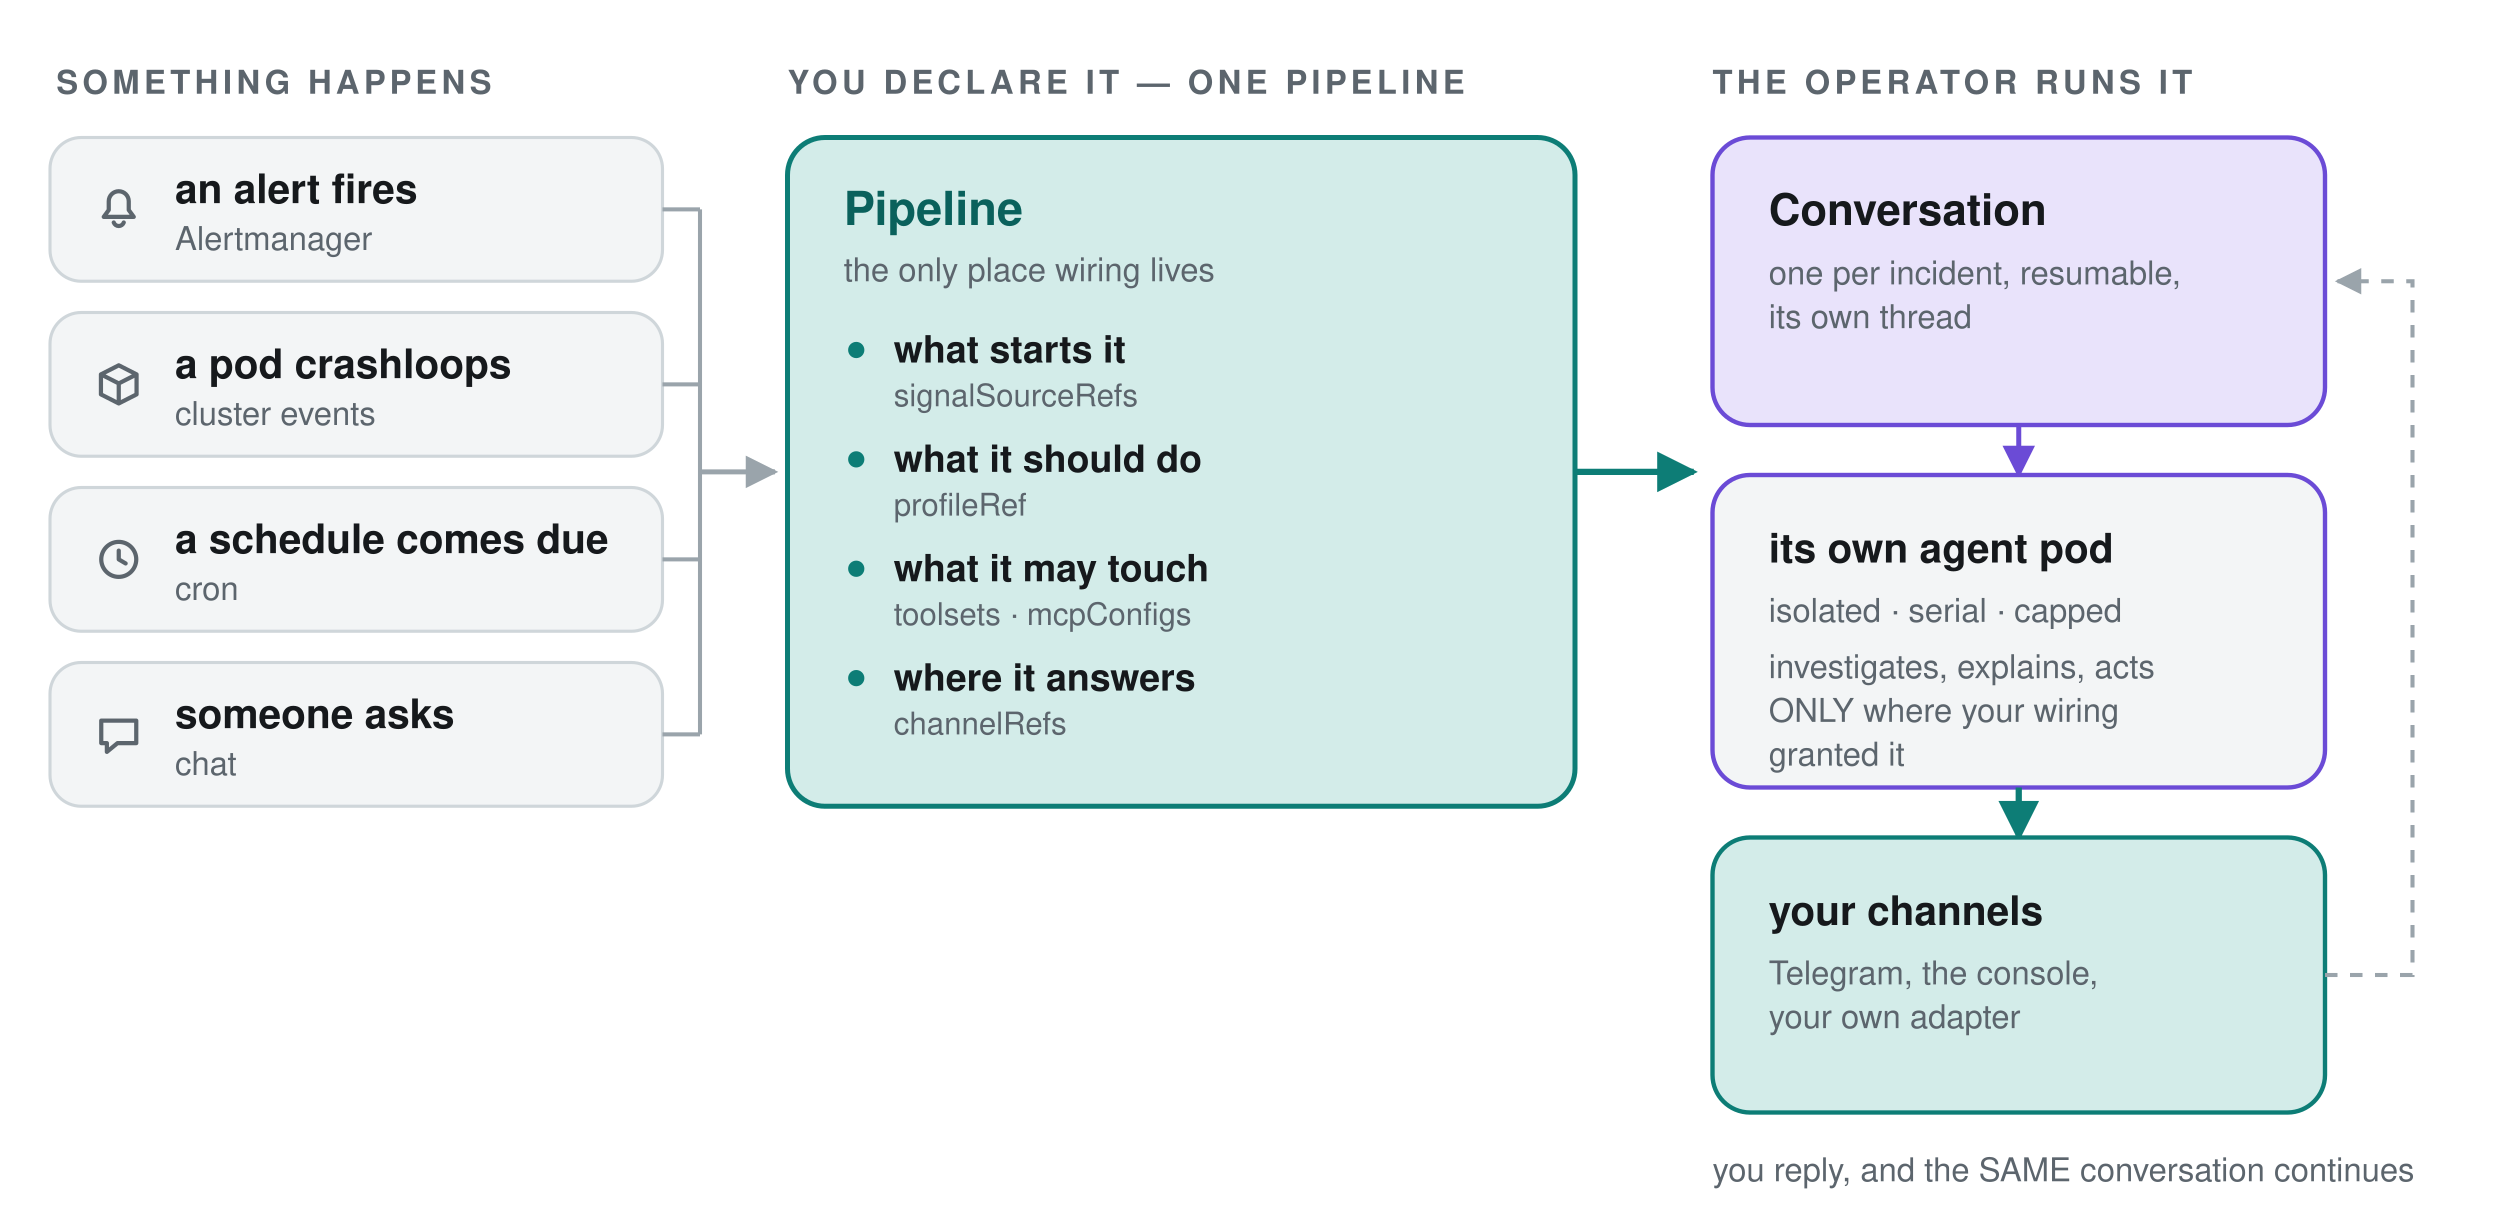
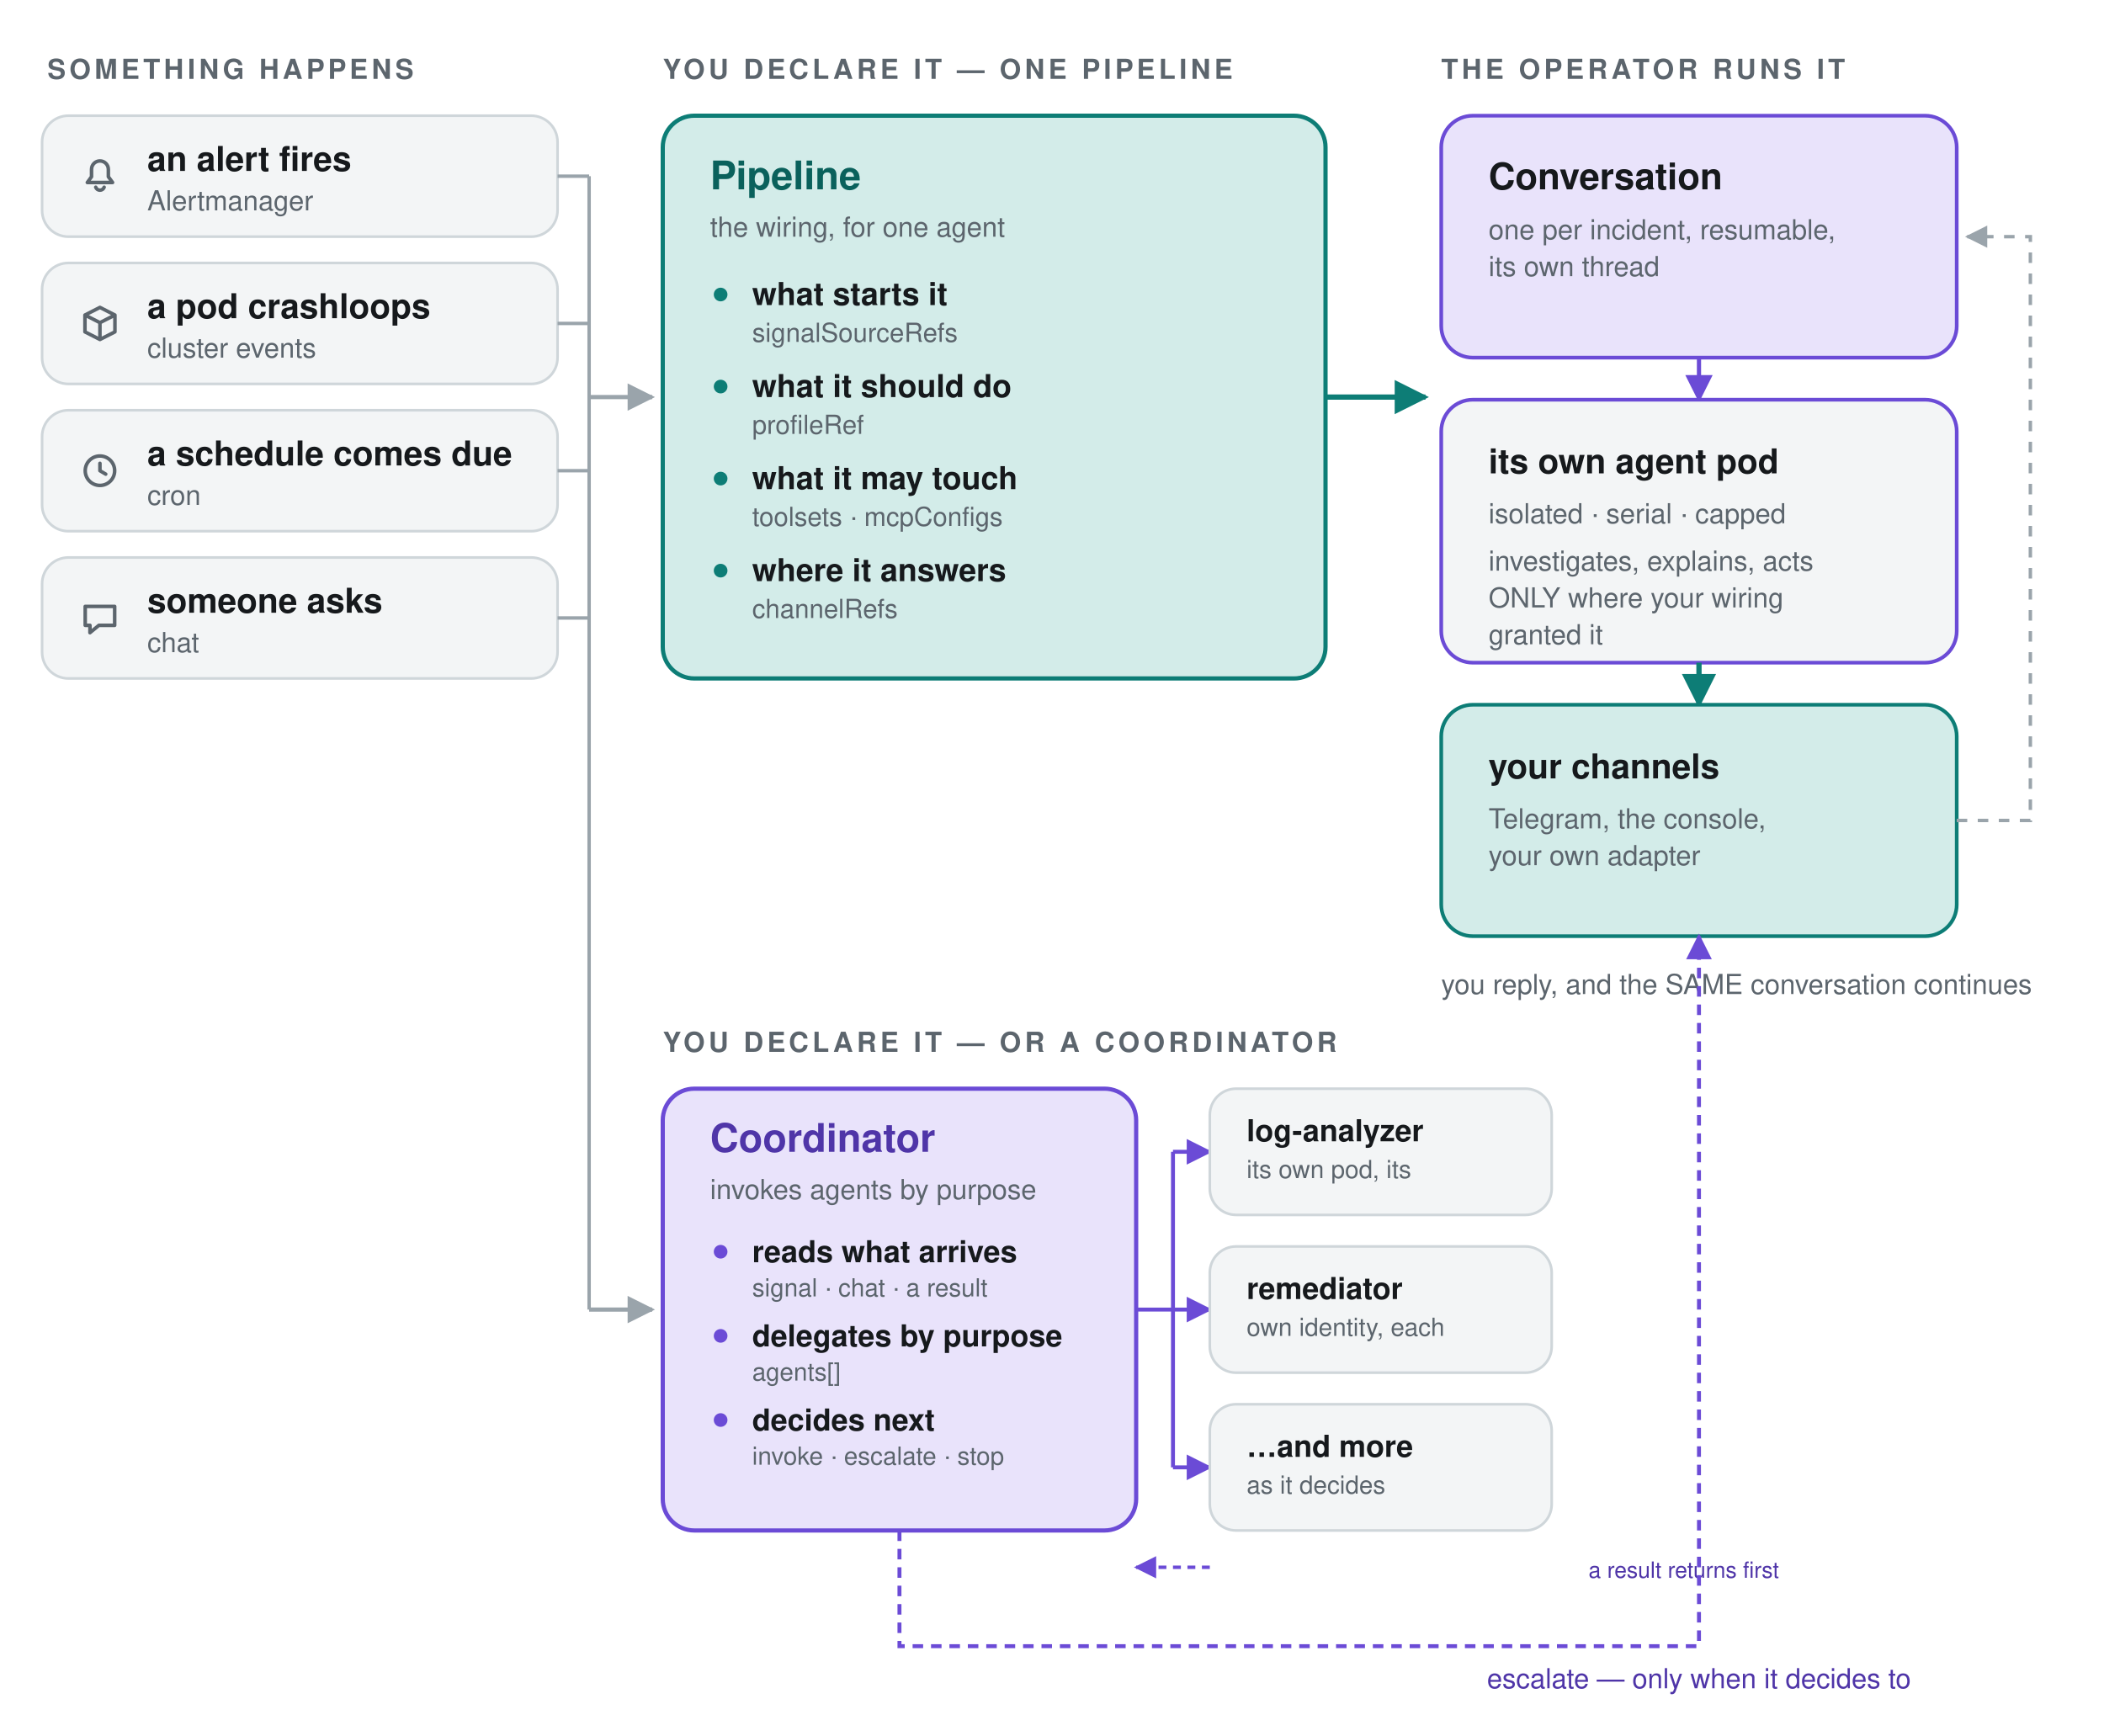
- <svg xmlns="http://www.w3.org/2000/svg" viewBox="0 0 800 392" width="800" height="392" role="img" font-family="system-ui,-apple-system,Segoe UI,Helvetica,Arial,sans-serif">
+ <svg xmlns="http://www.w3.org/2000/svg" viewBox="0 0 800 660" width="800" height="660" role="img" font-family="system-ui,-apple-system,Segoe UI,Helvetica,Arial,sans-serif">
  <defs>
    <marker id="a" viewBox="0 0 10 10" refX="9" refY="5" markerWidth="6.5" markerHeight="6.5" orient="auto-start-reverse">
      <path d="M0 0 10 5 0 10z" fill="#9aa4ab" />
    </marker>
    <marker id="ab" viewBox="0 0 10 10" refX="9" refY="5" markerWidth="6.5" markerHeight="6.5" orient="auto-start-reverse">
      <path d="M0 0 10 5 0 10z" fill="#0d7d76" />
    </marker>
    <marker id="ac" viewBox="0 0 10 10" refX="9" refY="5" markerWidth="6.5" markerHeight="6.5" orient="auto-start-reverse">
      <path d="M0 0 10 5 0 10z" fill="#6b4bd6" />
    </marker>
  </defs>
  <text x="18" y="30" fill="#5c656d" font-size="10.5" font-weight="700" text-anchor="start" letter-spacing="1.4">SOMETHING HAPPENS</text>
  <rect x="16" y="44" width="196" height="46" rx="10" fill="#f3f5f6" stroke="#cfd6da" stroke-width="1" />
  <g transform="translate(30,59)" fill="none" stroke="#5c656d" stroke-width="1.35" stroke-linecap="round" stroke-linejoin="round">
    <path d="M8 2.2a3.2 3.2 0 0 0-3.2 3.2v2.8L3.2 10.4h9.6L11.2 8.2V5.4A3.2 3.2 0 0 0 8 2.2z M6.4 12.2a1.7 1.7 0 0 0 3.2 0" />
  </g>
  <text x="56" y="65" fill="#16191c" font-size="13" font-weight="600" text-anchor="start">an alert fires</text>
  <text x="56" y="80" fill="#5c656d" font-size="10.5" font-weight="400" text-anchor="start">Alertmanager</text>
  <path d="M212 67 H224" stroke="#9aa4ab" stroke-width="1.3" fill="none" />
  <rect x="16" y="100" width="196" height="46" rx="10" fill="#f3f5f6" stroke="#cfd6da" stroke-width="1" />
  <g transform="translate(30,115)" fill="none" stroke="#5c656d" stroke-width="1.35" stroke-linecap="round" stroke-linejoin="round">
    <path d="M8 1.9 13.7 4.8v6.4L8 14.1 2.3 11.2V4.8z M2.3 4.8 8 7.7l5.7-2.9 M8 7.7v6.4" />
  </g>
  <text x="56" y="121" fill="#16191c" font-size="13" font-weight="600" text-anchor="start">a pod crashloops</text>
  <text x="56" y="136" fill="#5c656d" font-size="10.5" font-weight="400" text-anchor="start">cluster events</text>
  <path d="M212 123 H224" stroke="#9aa4ab" stroke-width="1.3" fill="none" />
  <rect x="16" y="156" width="196" height="46" rx="10" fill="#f3f5f6" stroke="#cfd6da" stroke-width="1" />
  <g transform="translate(30,171)" fill="none" stroke="#5c656d" stroke-width="1.35" stroke-linecap="round" stroke-linejoin="round">
    <path d="M8 2.4a5.6 5.6 0 1 0 0 11.2 5.6 5.6 0 0 0 0-11.2z M8 5.2V8l2.2 1.3" />
  </g>
  <text x="56" y="177" fill="#16191c" font-size="13" font-weight="600" text-anchor="start">a schedule comes due</text>
  <text x="56" y="192" fill="#5c656d" font-size="10.5" font-weight="400" text-anchor="start">cron</text>
  <path d="M212 179 H224" stroke="#9aa4ab" stroke-width="1.3" fill="none" />
  <rect x="16" y="212" width="196" height="46" rx="10" fill="#f3f5f6" stroke="#cfd6da" stroke-width="1" />
  <g transform="translate(30,227)" fill="none" stroke="#5c656d" stroke-width="1.35" stroke-linecap="round" stroke-linejoin="round">
    <path d="M2.4 3.6h11.2v7.2H7.6l-3.4 2.8v-2.8H2.4z" />
  </g>
  <text x="56" y="233" fill="#16191c" font-size="13" font-weight="600" text-anchor="start">someone asks</text>
  <text x="56" y="248" fill="#5c656d" font-size="10.5" font-weight="400" text-anchor="start">chat</text>
  <path d="M212 235 H224" stroke="#9aa4ab" stroke-width="1.3" fill="none" />
-   <path d="M224 67 V235" stroke="#9aa4ab" stroke-width="1.3" fill="none" />
+   <path d="M224 67 V498" stroke="#9aa4ab" stroke-width="1.3" fill="none" />
  <path d="M224 151 H248" stroke="#9aa4ab" stroke-width="1.6" fill="none" marker-end="url(#a)" />
+   <path d="M224 498 H248" stroke="#9aa4ab" stroke-width="1.6" fill="none" marker-end="url(#a)" />
  <text x="252" y="30" fill="#5c656d" font-size="10.5" font-weight="700" text-anchor="start" letter-spacing="1.4">YOU DECLARE IT — ONE PIPELINE</text>
  <rect x="252" y="44" width="252" height="214" rx="12" fill="#d3ece9" stroke="#0d7d76" stroke-width="1.6" />
  <text x="270" y="72" fill="#0a615c" font-size="15" font-weight="700" text-anchor="start">Pipeline</text>
-   <text x="270" y="90" fill="#5c656d" font-size="10.5" font-weight="400" text-anchor="start">the only place wiring lives</text>
+   <text x="270" y="90" fill="#5c656d" font-size="10.5" font-weight="400" text-anchor="start">the wiring, for one agent</text>
  <circle cx="274" cy="112" r="2.6" fill="#0d7d76" />
  <text x="286" y="116" fill="#16191c" font-size="12" font-weight="600" text-anchor="start">what starts it</text>
  <text x="286" y="130" fill="#5c656d" font-size="10" font-weight="400" text-anchor="start">signalSourceRefs</text>
  <circle cx="274" cy="147" r="2.6" fill="#0d7d76" />
  <text x="286" y="151" fill="#16191c" font-size="12" font-weight="600" text-anchor="start">what it should do</text>
  <text x="286" y="165" fill="#5c656d" font-size="10" font-weight="400" text-anchor="start">profileRef</text>
  <circle cx="274" cy="182" r="2.6" fill="#0d7d76" />
  <text x="286" y="186" fill="#16191c" font-size="12" font-weight="600" text-anchor="start">what it may touch</text>
  <text x="286" y="200" fill="#5c656d" font-size="10" font-weight="400" text-anchor="start">toolsets · mcpConfigs</text>
  <circle cx="274" cy="217" r="2.6" fill="#0d7d76" />
  <text x="286" y="221" fill="#16191c" font-size="12" font-weight="600" text-anchor="start">where it answers</text>
  <text x="286" y="235" fill="#5c656d" font-size="10" font-weight="400" text-anchor="start">channelRefs</text>
  <path d="M504 151 H542" stroke="#0d7d76" stroke-width="2" fill="none" marker-end="url(#ab)" />
  <text x="548" y="30" fill="#5c656d" font-size="10.5" font-weight="700" text-anchor="start" letter-spacing="1.4">THE OPERATOR RUNS IT</text>
  <rect x="548" y="44" width="196" height="92" rx="12" fill="#e9e3fb" stroke="#6b4bd6" stroke-width="1.4" />
  <text x="566" y="72" fill="#16191c" font-size="14" font-weight="700" text-anchor="start">Conversation</text>
  <text x="566" y="91" fill="#5c656d" font-size="10.5" font-weight="400" text-anchor="start">one per incident, resumable,</text>
  <text x="566" y="105" fill="#5c656d" font-size="10.5" font-weight="400" text-anchor="start">its own thread</text>
  <path d="M646 136 V152" stroke="#6b4bd6" stroke-width="1.6" fill="none" marker-end="url(#ac)" />
  <rect x="548" y="152" width="196" height="100" rx="12" fill="#f3f5f6" stroke="#6b4bd6" stroke-width="1.4" />
  <text x="566" y="180" fill="#16191c" font-size="13" font-weight="700" text-anchor="start">its own agent pod</text>
  <text x="566" y="199" fill="#5c656d" font-size="10.5" font-weight="400" text-anchor="start">isolated · serial · capped</text>
  <text x="566" y="217" fill="#5c656d" font-size="10.5" font-weight="400" text-anchor="start">investigates, explains, acts</text>
  <text x="566" y="231" fill="#5c656d" font-size="10.5" font-weight="400" text-anchor="start">ONLY where your wiring</text>
  <text x="566" y="245" fill="#5c656d" font-size="10.5" font-weight="400" text-anchor="start">granted it</text>
  <path d="M646 252 V268" stroke="#0d7d76" stroke-width="2" fill="none" marker-end="url(#ab)" />
  <rect x="548" y="268" width="196" height="88" rx="12" fill="#d3ece9" stroke="#0d7d76" stroke-width="1.4" />
  <text x="566" y="296" fill="#16191c" font-size="13" font-weight="700" text-anchor="start">your channels</text>
  <text x="566" y="315" fill="#5c656d" font-size="10.5" font-weight="400" text-anchor="start">Telegram, the console,</text>
  <text x="566" y="329" fill="#5c656d" font-size="10.5" font-weight="400" text-anchor="start">your own adapter</text>
  <path d="M744 312 H772 V90 H748" stroke="#9aa4ab" stroke-width="1.3" fill="none" stroke-dasharray="4 4" marker-end="url(#a)" />
  <text x="548" y="378" fill="#5c656d" font-size="10.5" font-weight="400" text-anchor="start">you reply, and the SAME conversation continues</text>
+   <text x="252" y="400" fill="#5c656d" font-size="10.5" font-weight="700" text-anchor="start" letter-spacing="1.4">YOU DECLARE IT — OR A COORDINATOR</text>
+   <rect x="252" y="414" width="180" height="168" rx="12" fill="#e9e3fb" stroke="#6b4bd6" stroke-width="1.6" />
+   <text x="270" y="438" fill="#4f35a8" font-size="15" font-weight="700" text-anchor="start">Coordinator</text>
+   <text x="270" y="456" fill="#5c656d" font-size="10.5" font-weight="400" text-anchor="start">invokes agents by purpose</text>
+   <circle cx="274" cy="476" r="2.6" fill="#6b4bd6" />
+   <text x="286" y="480" fill="#16191c" font-size="11.5" font-weight="600" text-anchor="start">reads what arrives</text>
+   <text x="286" y="493" fill="#5c656d" font-size="9.5" font-weight="400" text-anchor="start">signal · chat · a result</text>
+   <circle cx="274" cy="508" r="2.6" fill="#6b4bd6" />
+   <text x="286" y="512" fill="#16191c" font-size="11.5" font-weight="600" text-anchor="start">delegates by purpose</text>
+   <text x="286" y="525" fill="#5c656d" font-size="9.5" font-weight="400" text-anchor="start">agents[]</text>
+   <circle cx="274" cy="540" r="2.6" fill="#6b4bd6" />
+   <text x="286" y="544" fill="#16191c" font-size="11.5" font-weight="600" text-anchor="start">decides next</text>
+   <text x="286" y="557" fill="#5c656d" font-size="9.5" font-weight="400" text-anchor="start">invoke · escalate · stop</text>
+   <path d="M432 498 H446" stroke="#6b4bd6" stroke-width="1.5" fill="none" />
+   <path d="M446 438 V558" stroke="#6b4bd6" stroke-width="1.5" fill="none" />
+   <path d="M446 438 H460" stroke="#6b4bd6" stroke-width="1.5" fill="none" marker-end="url(#ac)" />
+   <path d="M446 498 H460" stroke="#6b4bd6" stroke-width="1.5" fill="none" marker-end="url(#ac)" />
+   <path d="M446 558 H460" stroke="#6b4bd6" stroke-width="1.5" fill="none" marker-end="url(#ac)" />
+   <rect x="460" y="414" width="130" height="48" rx="10" fill="#f3f5f6" stroke="#cfd6da" stroke-width="1" />
+   <text x="474" y="434" fill="#16191c" font-size="11.5" font-weight="600" text-anchor="start">log-analyzer</text>
+   <text x="474" y="448" fill="#5c656d" font-size="9.5" font-weight="400" text-anchor="start">its own pod, its</text>
+   <rect x="460" y="474" width="130" height="48" rx="10" fill="#f3f5f6" stroke="#cfd6da" stroke-width="1" />
+   <text x="474" y="494" fill="#16191c" font-size="11.5" font-weight="600" text-anchor="start">remediator</text>
+   <text x="474" y="508" fill="#5c656d" font-size="9.5" font-weight="400" text-anchor="start">own identity, each</text>
+   <rect x="460" y="534" width="130" height="48" rx="10" fill="#f3f5f6" stroke="#cfd6da" stroke-width="1" />
+   <text x="474" y="554" fill="#16191c" font-size="11.5" font-weight="600" text-anchor="start">…and more</text>
+   <text x="474" y="568" fill="#5c656d" font-size="9.5" font-weight="400" text-anchor="start">as it decides</text>
+   <path d="M460 596 H432" stroke="#6b4bd6" stroke-width="1.3" stroke-dasharray="3 2.5" fill="none" marker-end="url(#ac)" />
+   <text x="604" y="600" fill="#4f35a8" font-size="8.5" font-weight="400" text-anchor="start">a result returns first</text>
+   <path d="M342 582 V626 H646 V356" stroke="#6b4bd6" stroke-width="1.5" stroke-dasharray="4 3" fill="none" marker-end="url(#ac)" />
+   <text x="646" y="642" fill="#4f35a8" font-size="10.5" font-weight="400" text-anchor="middle">escalate — only when it decides to</text>
</svg>
